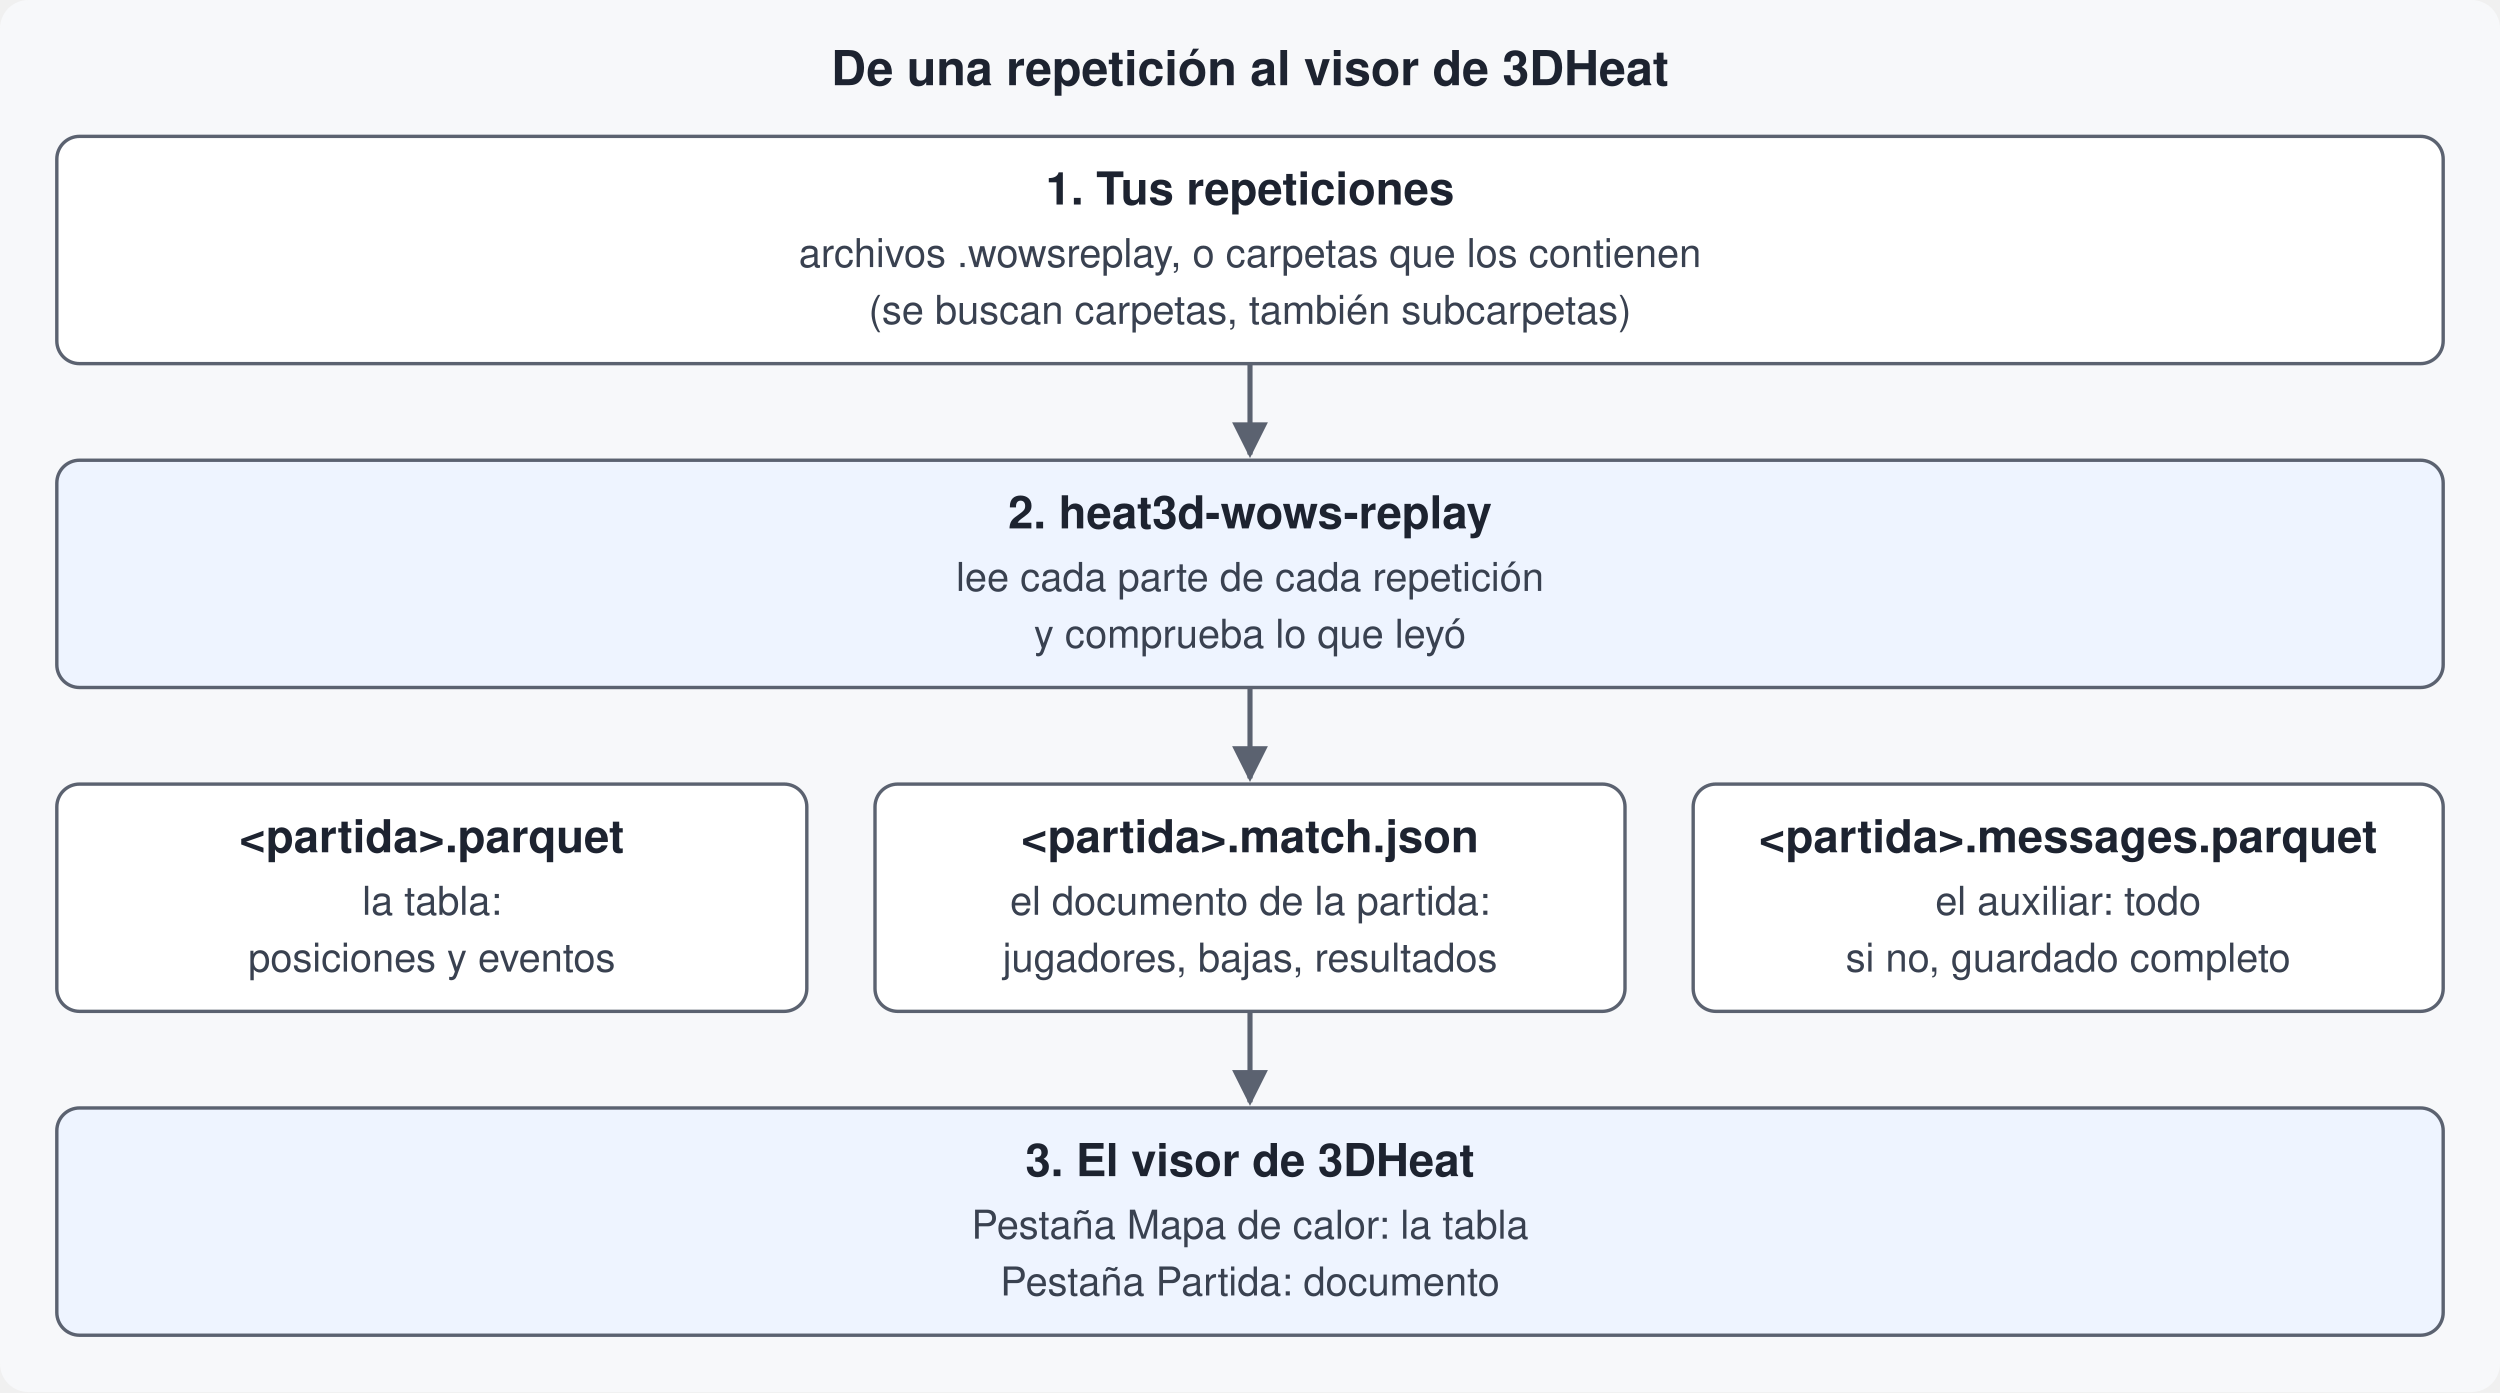
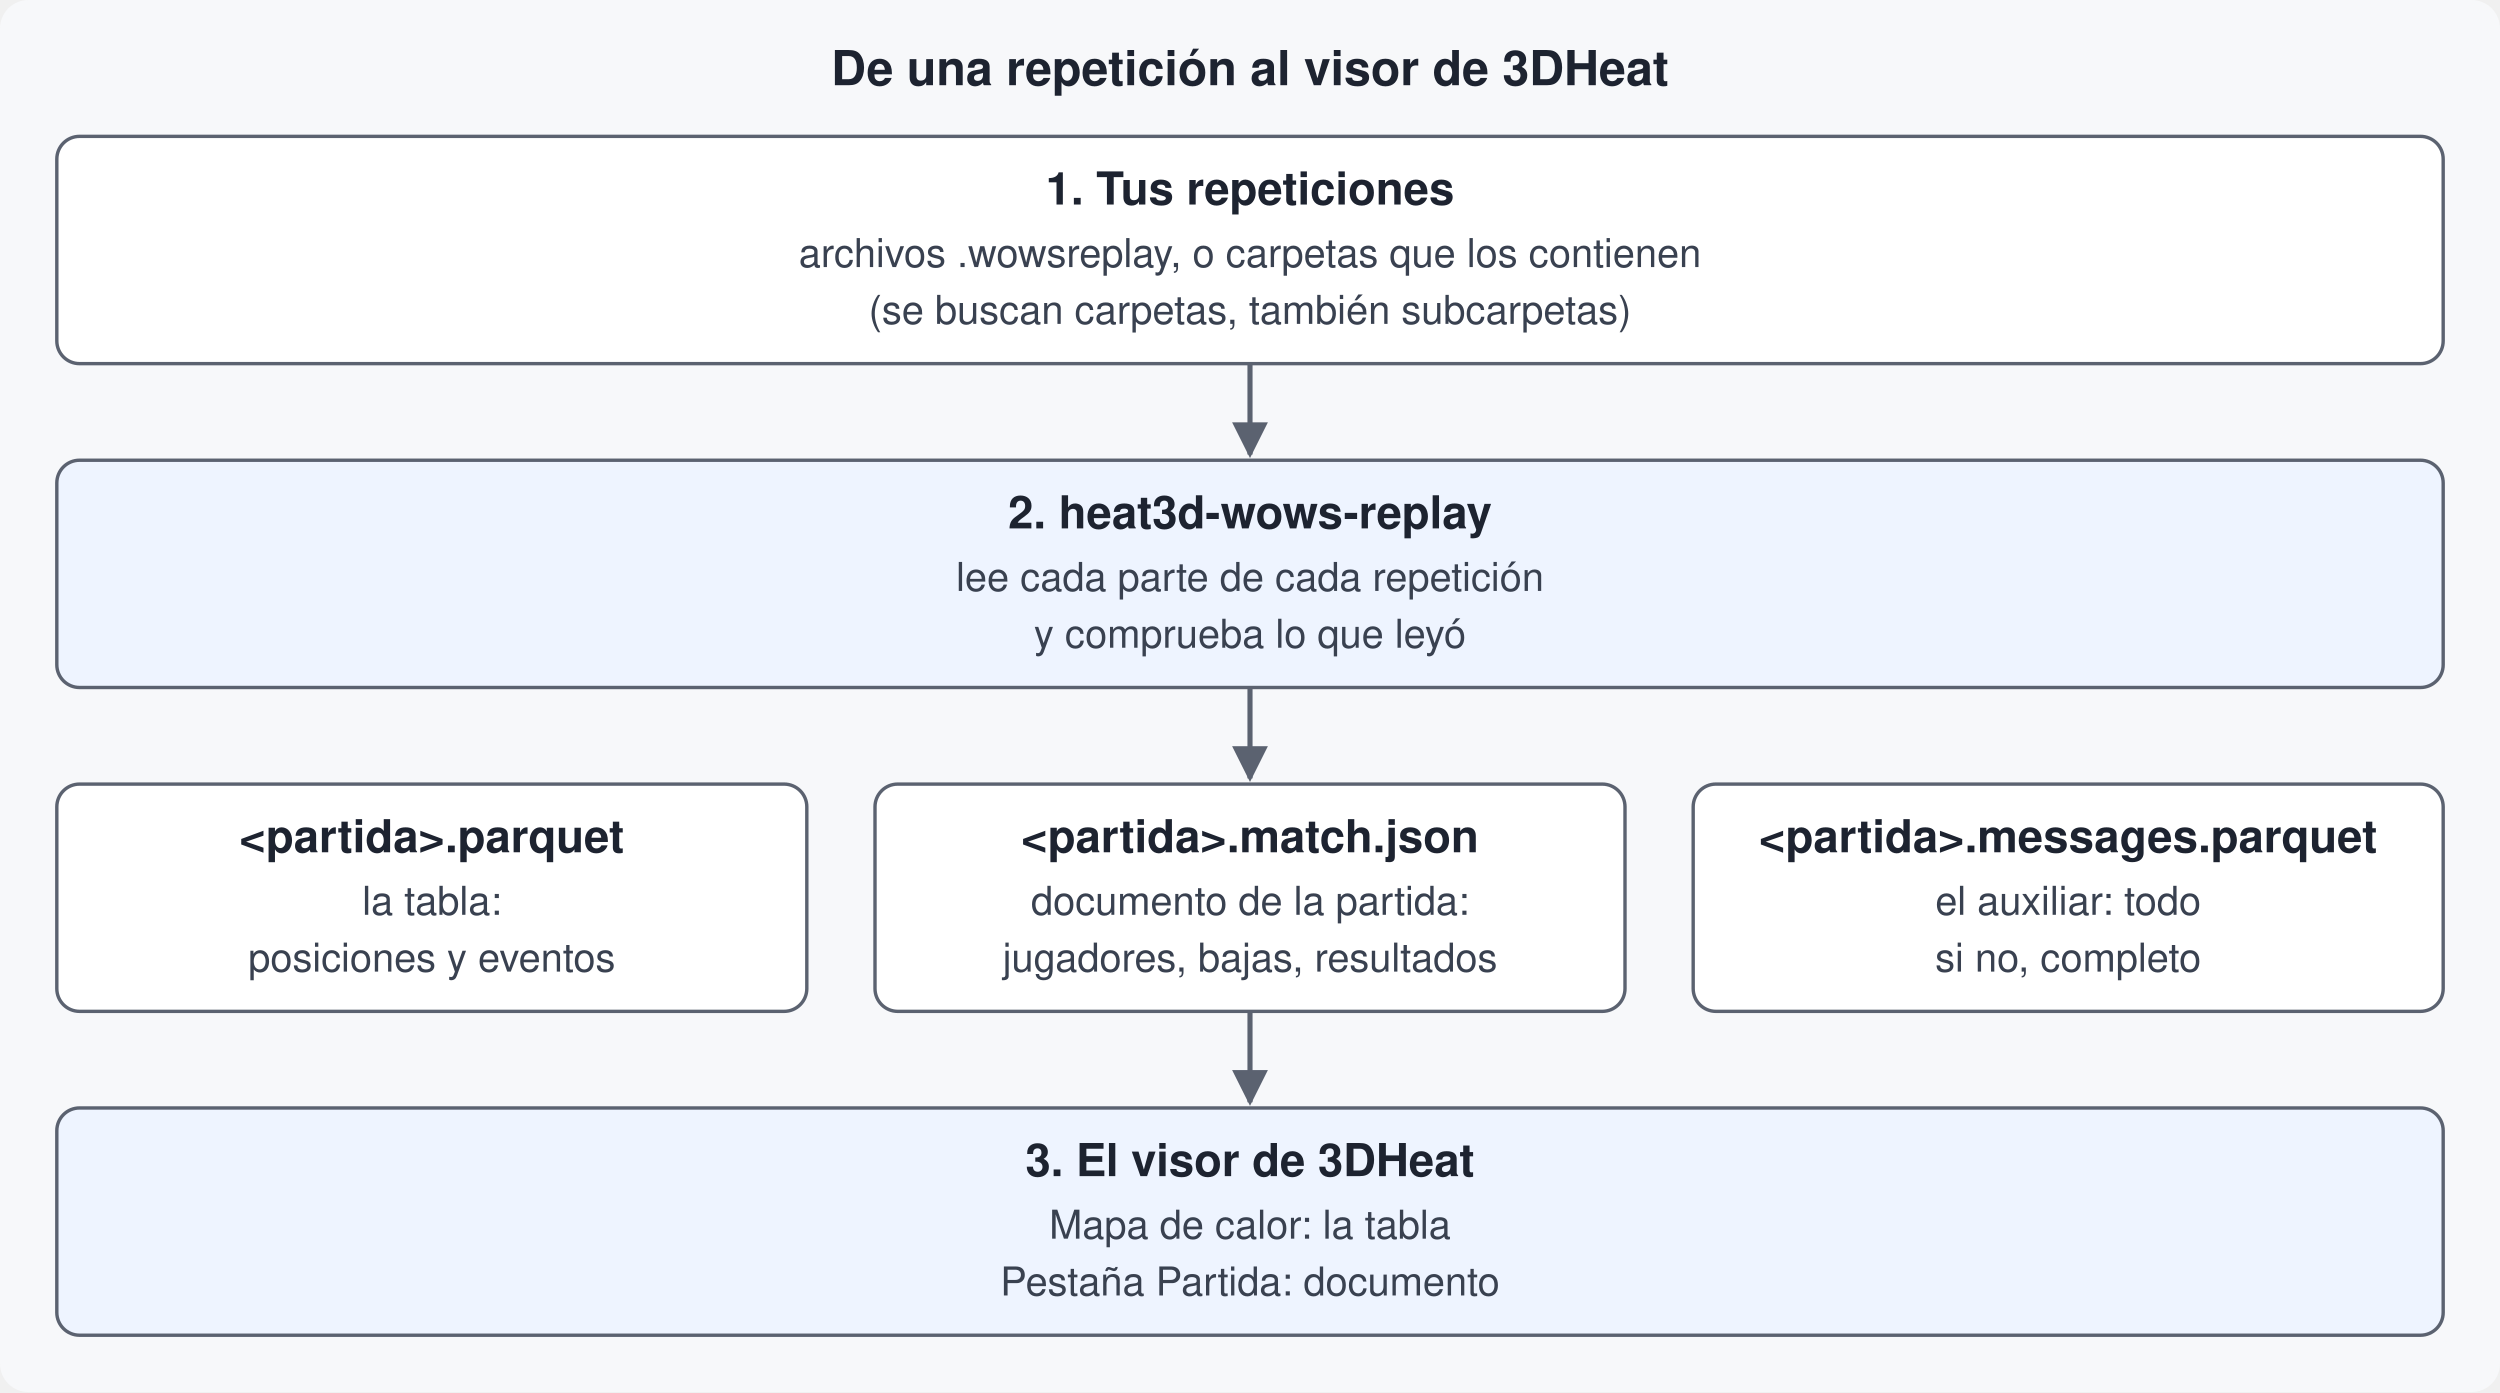
<svg xmlns="http://www.w3.org/2000/svg" width="880" height="490" viewBox="0 0 880 490" role="img" aria-label="From a replay to the 3DHeat viewer">
  <defs>
    <marker id="a" viewBox="0 0 10 10" refX="9" refY="5" markerWidth="7" markerHeight="7" orient="auto">
      <path d="M0,0 L10,5 L0,10 z" fill="#5b6270" />
    </marker>
  </defs>
  <rect width="880" height="490" rx="10" fill="#f7f8fa" />
  <text x="440" y="30" font-family="Segoe UI,Helvetica,Arial,sans-serif" font-size="17" font-weight="600" text-anchor="middle" fill="#1d2330">De una repetición al visor de 3DHeat</text>
  <rect x="20" y="48" width="840" height="80" rx="8" fill="#ffffff" stroke="#5b6270" stroke-width="1.2" />
  <text x="440" y="72" font-family="Segoe UI,Helvetica,Arial,sans-serif" font-size="16" font-weight="600" text-anchor="middle" fill="#1d2330">1. Tus repeticiones</text>
  <text x="440" y="94" font-family="Segoe UI,Helvetica,Arial,sans-serif" font-size="14" text-anchor="middle" fill="#394150">archivos .wowsreplay, o carpetas que los contienen</text>
  <text x="440" y="114" font-family="Segoe UI,Helvetica,Arial,sans-serif" font-size="14" text-anchor="middle" fill="#394150">(se buscan carpetas, también subcarpetas)</text>
  <line x1="440" y1="128" x2="440" y2="160" stroke="#5b6270" stroke-width="1.8" marker-end="url(#a)" />
  <rect x="20" y="162" width="840" height="80" rx="8" fill="#eef4ff" stroke="#5b6270" stroke-width="1.2" />
  <text x="440" y="186" font-family="Segoe UI,Helvetica,Arial,sans-serif" font-size="16" font-weight="600" text-anchor="middle" fill="#1d2330">2. heat3d-wows-replay</text>
  <text x="440" y="208" font-family="Segoe UI,Helvetica,Arial,sans-serif" font-size="14" text-anchor="middle" fill="#394150">lee cada parte de cada repetición</text>
  <text x="440" y="228" font-family="Segoe UI,Helvetica,Arial,sans-serif" font-size="14" text-anchor="middle" fill="#394150">y comprueba lo que leyó</text>
  <line x1="440" y1="242" x2="440" y2="274" stroke="#5b6270" stroke-width="1.8" marker-end="url(#a)" />
  <rect x="20" y="276" width="264" height="80" rx="8" fill="#ffffff" stroke="#5b6270" stroke-width="1.2" />
  <text x="152" y="300" font-family="Segoe UI,Helvetica,Arial,sans-serif" font-size="16" font-weight="600" text-anchor="middle" fill="#1d2330">&lt;partida&gt;.parquet</text>
  <text x="152" y="322" font-family="Segoe UI,Helvetica,Arial,sans-serif" font-size="14" text-anchor="middle" fill="#394150">la tabla:</text>
  <text x="152" y="342" font-family="Segoe UI,Helvetica,Arial,sans-serif" font-size="14" text-anchor="middle" fill="#394150">posiciones y eventos</text>
  <rect x="308" y="276" width="264" height="80" rx="8" fill="#ffffff" stroke="#5b6270" stroke-width="1.2" />
  <text x="440" y="300" font-family="Segoe UI,Helvetica,Arial,sans-serif" font-size="16" font-weight="600" text-anchor="middle" fill="#1d2330">&lt;partida&gt;.match.json</text>
-   <text x="440" y="322" font-family="Segoe UI,Helvetica,Arial,sans-serif" font-size="14" text-anchor="middle" fill="#394150">el documento de la partida:</text>
+   <text x="440" y="322" font-family="Segoe UI,Helvetica,Arial,sans-serif" font-size="14" text-anchor="middle" fill="#394150">documento de la partida:</text>
  <text x="440" y="342" font-family="Segoe UI,Helvetica,Arial,sans-serif" font-size="14" text-anchor="middle" fill="#394150">jugadores, bajas, resultados</text>
  <rect x="596" y="276" width="264" height="80" rx="8" fill="#ffffff" stroke="#5b6270" stroke-width="1.2" />
  <text x="728" y="300" font-family="Segoe UI,Helvetica,Arial,sans-serif" font-size="16" font-weight="600" text-anchor="middle" fill="#1d2330">&lt;partida&gt;.messages.parquet</text>
  <text x="728" y="322" font-family="Segoe UI,Helvetica,Arial,sans-serif" font-size="14" text-anchor="middle" fill="#394150">el auxiliar: todo</text>
-   <text x="728" y="342" font-family="Segoe UI,Helvetica,Arial,sans-serif" font-size="14" text-anchor="middle" fill="#394150">si no, guardado completo</text>
+   <text x="728" y="342" font-family="Segoe UI,Helvetica,Arial,sans-serif" font-size="14" text-anchor="middle" fill="#394150">si no, completo</text>
  <line x1="440" y1="356" x2="440" y2="388" stroke="#5b6270" stroke-width="1.8" marker-end="url(#a)" />
  <rect x="20" y="390" width="840" height="80" rx="8" fill="#eef4ff" stroke="#5b6270" stroke-width="1.2" />
  <text x="440" y="414" font-family="Segoe UI,Helvetica,Arial,sans-serif" font-size="16" font-weight="600" text-anchor="middle" fill="#1d2330">3. El visor de 3DHeat</text>
-   <text x="440" y="436" font-family="Segoe UI,Helvetica,Arial,sans-serif" font-size="14" text-anchor="middle" fill="#394150">Pestaña Mapa de calor: la tabla</text>
+   <text x="440" y="436" font-family="Segoe UI,Helvetica,Arial,sans-serif" font-size="14" text-anchor="middle" fill="#394150">Mapa de calor: la tabla</text>
  <text x="440" y="456" font-family="Segoe UI,Helvetica,Arial,sans-serif" font-size="14" text-anchor="middle" fill="#394150">Pestaña Partida: documento</text>
</svg>
